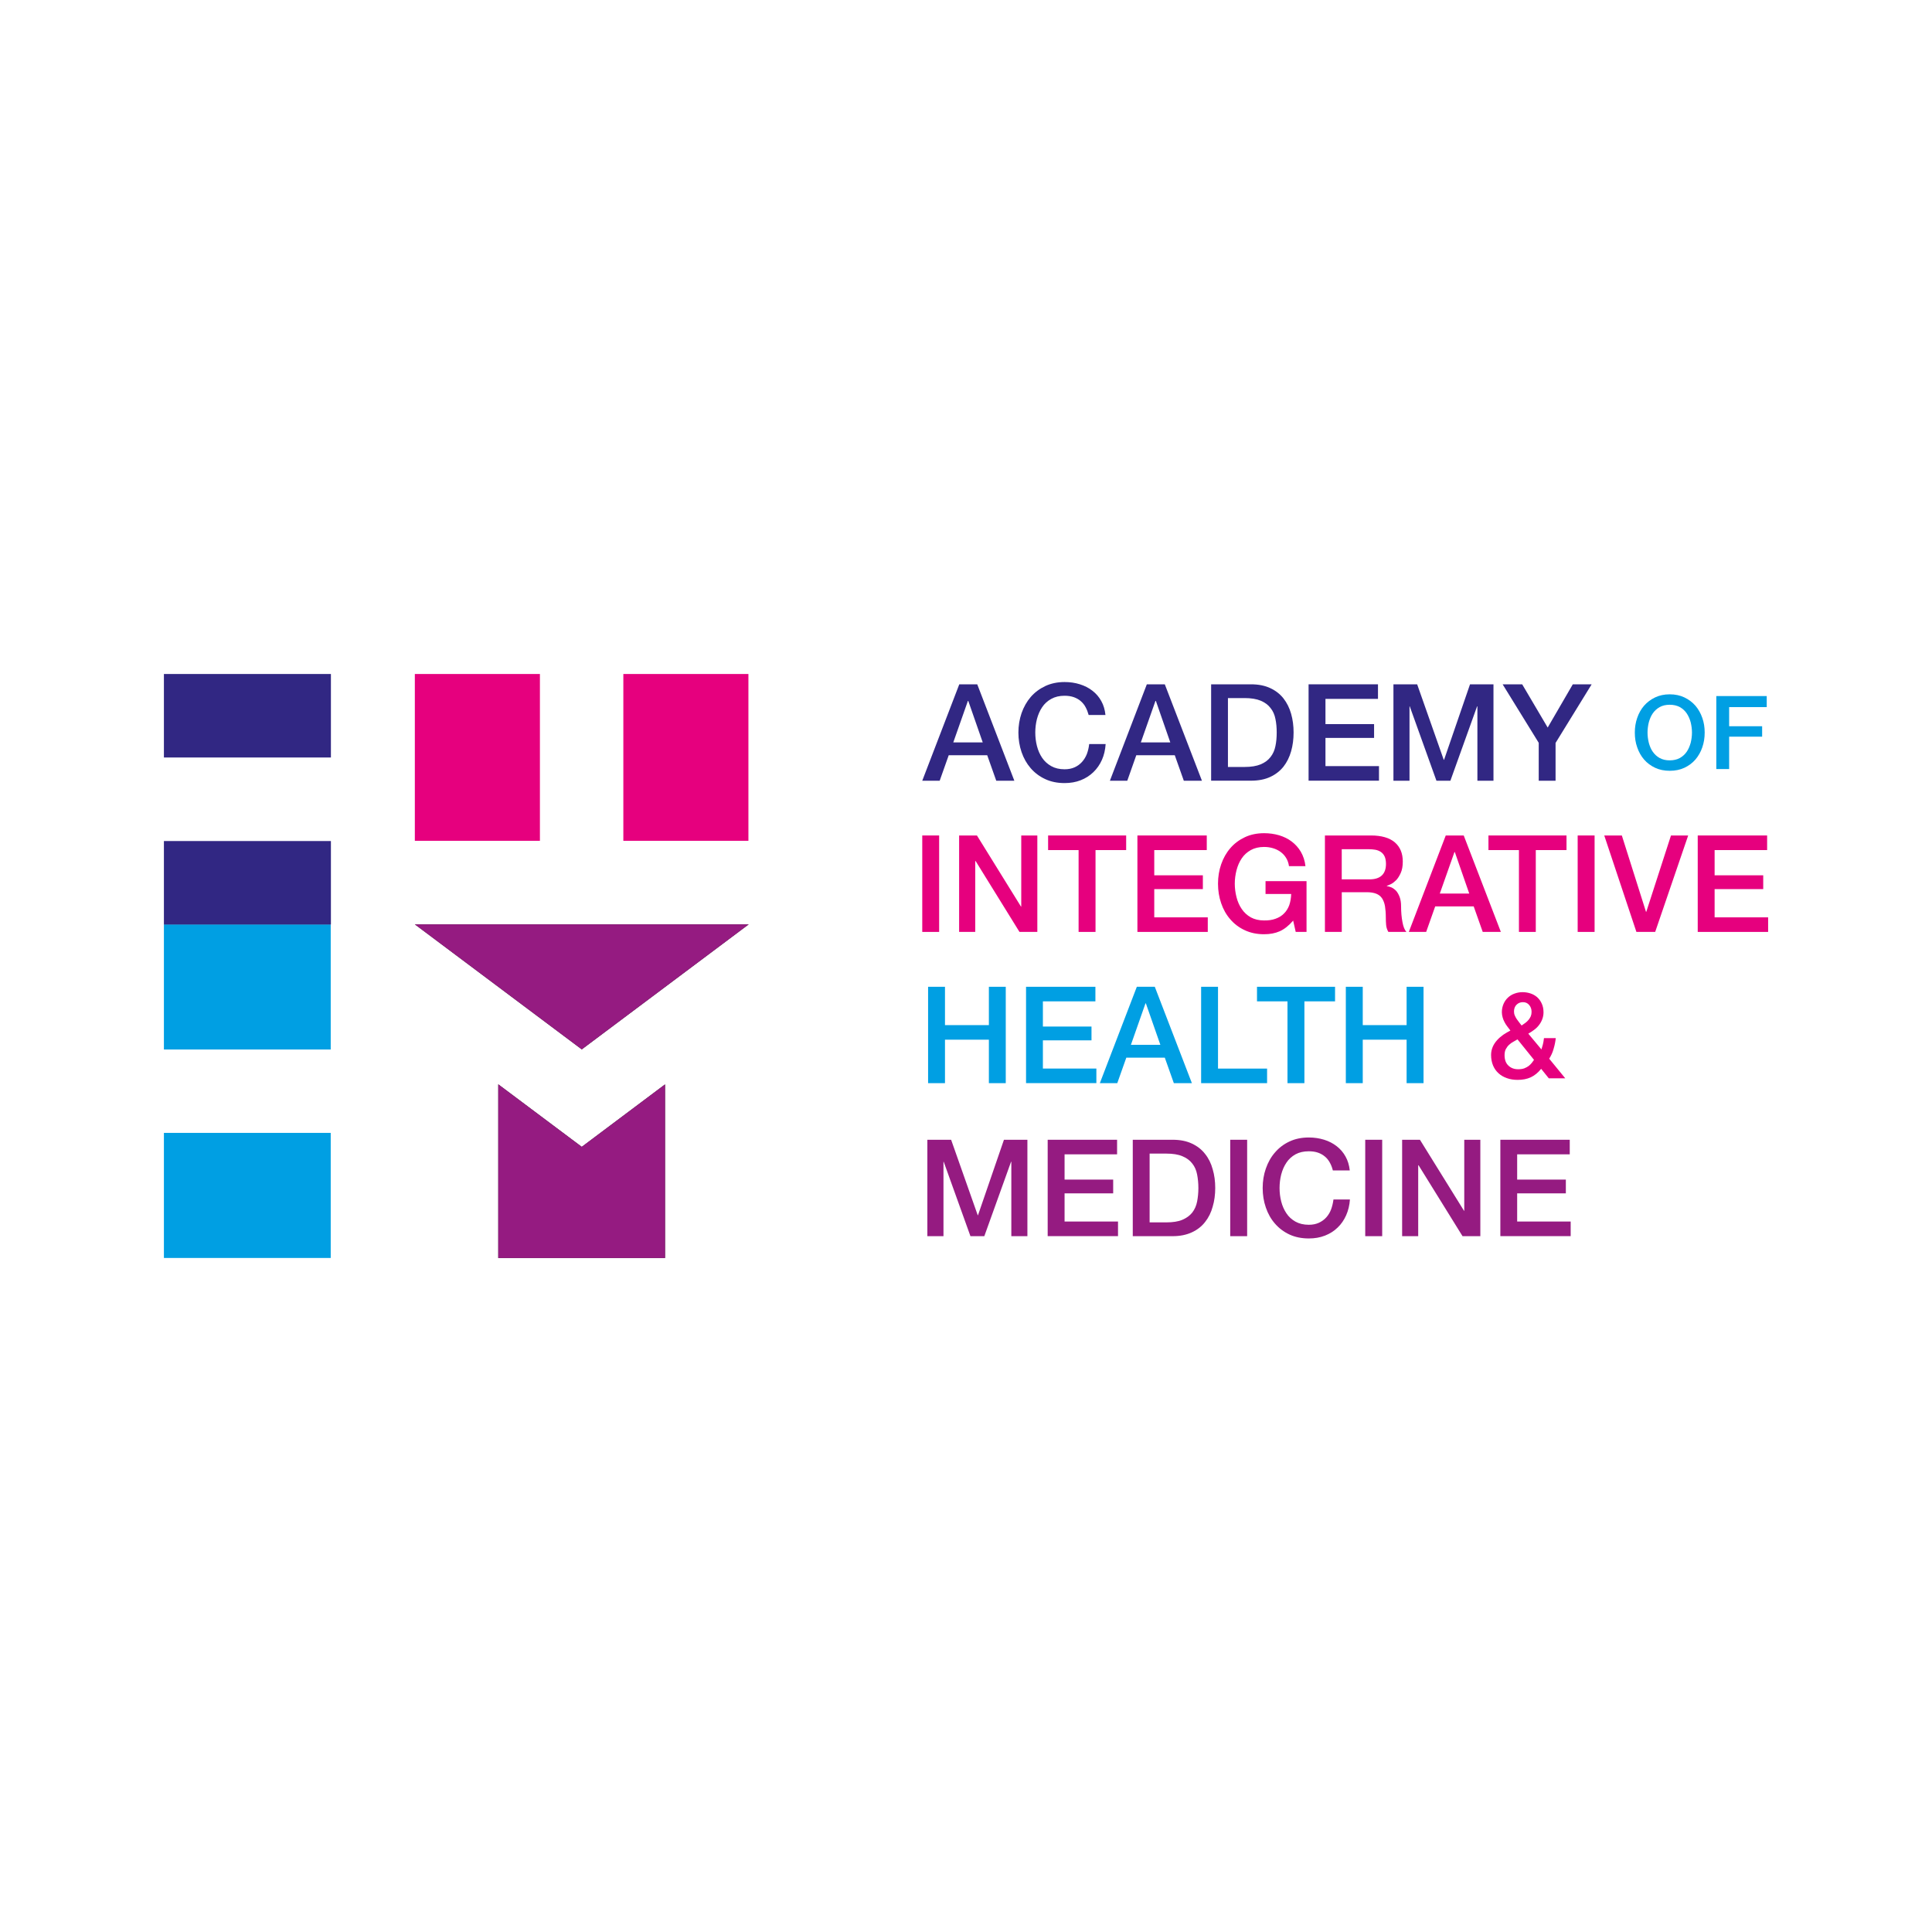
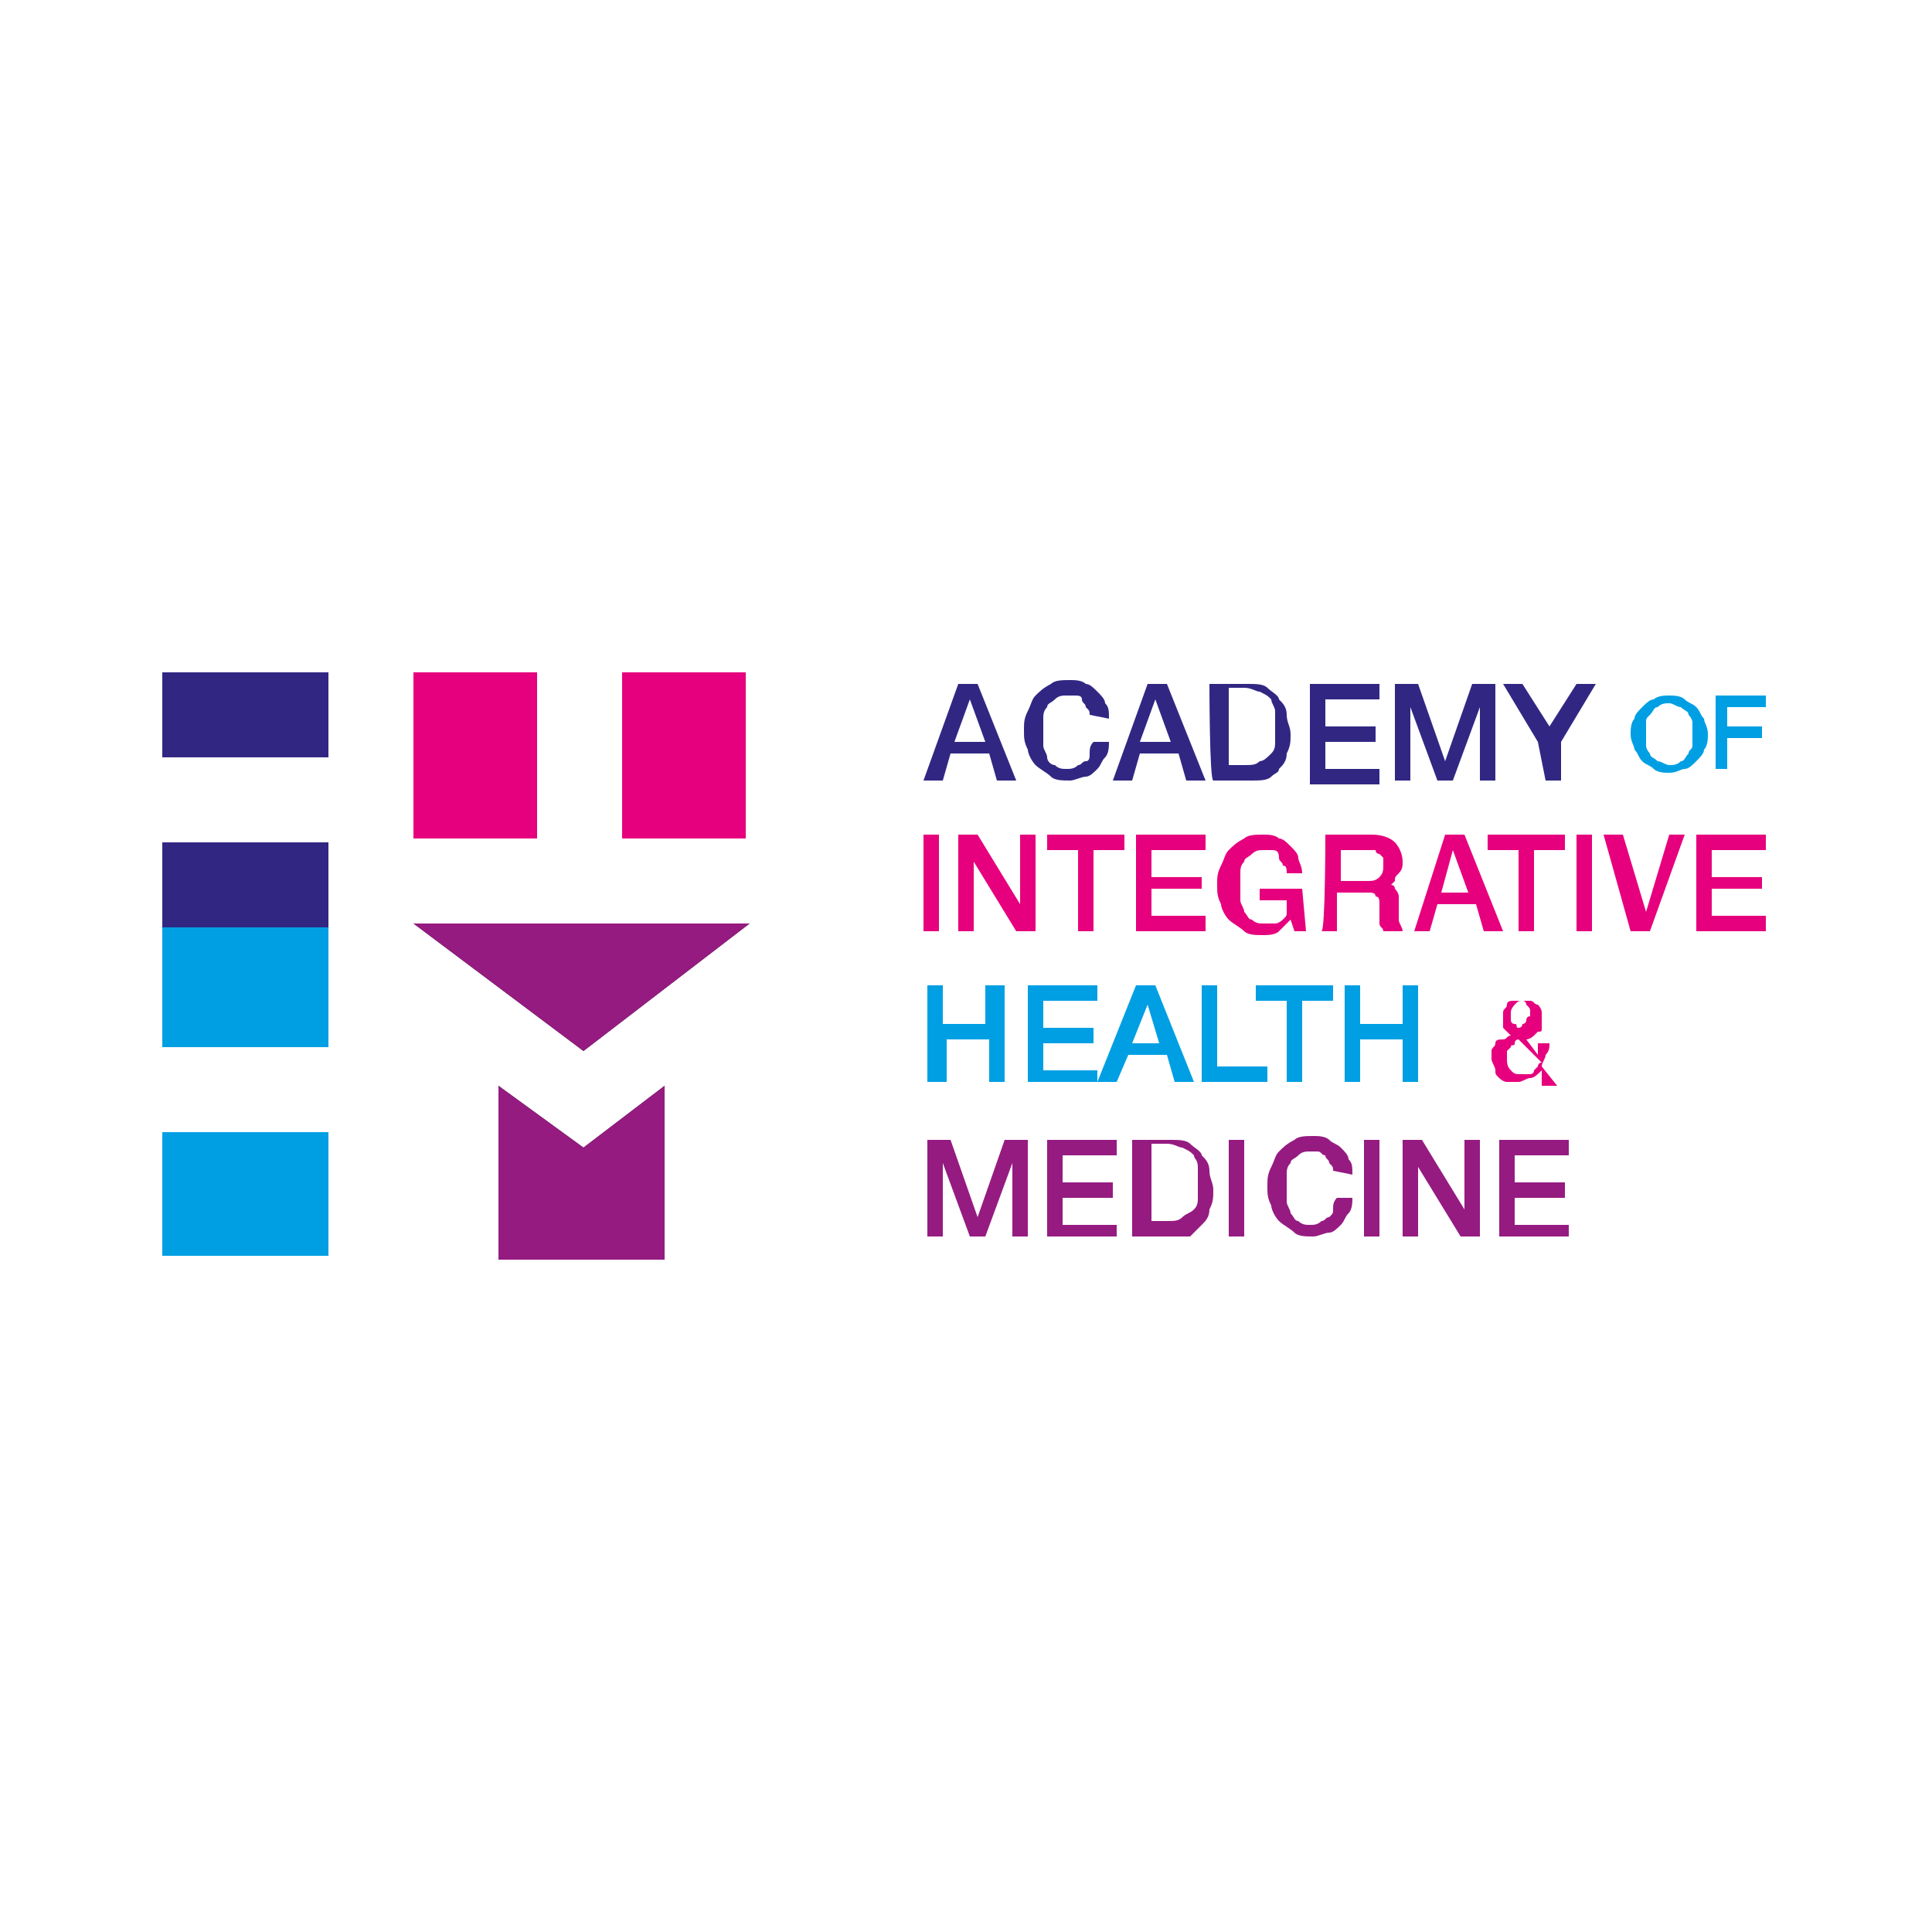
- <svg xmlns="http://www.w3.org/2000/svg" version="1.1" id="Layer_1" x="0px" y="0px" width="50px" height="50px" viewBox="0 0 50 50" enable-background="new 0 0 50 50" xml:space="preserve">
+ <svg xmlns="http://www.w3.org/2000/svg" version="1.1" id="Layer_1" x="0px" y="0px" viewBox="0 0 50 50" style="enable-background:new 0 0 50 50;" xml:space="preserve">
+   <style type="text/css">
+ 	.st0{fill:#282727;}
+ 	.st1{fill:#951B81;}
+ 	.st2{fill:#009FE3;}
+ 	.st3{fill:#E6007E;}
+ 	.st4{fill:#312783;}
+ 	.st5{fill:none;}
+ </style>
  <g>
    <g>
-       <polygon fill="#282727" points="15.056,29.68 17.211,28.064 17.211,32.557 12.895,32.557 12.895,28.062   " />
+       <polygon class="st0" points="15.1,29.7 17.2,28.1 17.2,32.6 12.9,32.6 12.9,28.1   " />
    </g>
    <g>
-       <polygon fill="#282727" points="19.373,23.923 19.373,23.925 15.056,27.158 10.74,23.925 10.74,23.923   " />
+       <polygon class="st0" points="19.4,23.9 19.4,23.9 15.1,27.2 10.7,23.9 10.7,23.9   " />
    </g>
    <g>
-       <polygon fill="#951B81" points="19.376,23.923 19.373,23.925 15.056,27.158 10.74,23.925 10.736,23.923   " />
-       <polygon fill="#951B81" points="17.211,28.064 17.211,32.557 12.895,32.557 12.895,28.062 15.056,29.68   " />
+       <polygon class="st1" points="19.4,23.9 19.4,23.9 15.1,27.2 10.7,23.9 10.7,23.9   " />
+       <polygon class="st1" points="17.2,28.1 17.2,32.6 12.9,32.6 12.9,28.1 15.1,29.7   " />
    </g>
    <g>
-       <rect x="4.242" y="23.923" fill="#009FE3" width="4.317" height="3.238" />
-       <rect x="4.242" y="29.319" fill="#009FE3" width="4.317" height="3.237" />
+       <rect x="4.2" y="23.9" class="st2" width="4.3" height="3.2" />
+       <rect x="4.2" y="29.3" class="st2" width="4.3" height="3.2" />
    </g>
    <g>
      <g>
-         <rect x="10.736" y="17.443" fill="#E6007E" width="3.237" height="4.317" />
+         <rect x="10.7" y="17.4" class="st3" width="3.2" height="4.3" />
      </g>
      <g>
-         <rect x="16.132" y="17.443" fill="#E6007E" width="3.237" height="4.317" />
+         <rect x="16.1" y="17.4" class="st3" width="3.2" height="4.3" />
      </g>
    </g>
    <g>
-       <rect x="4.242" y="17.443" fill="#312783" width="4.322" height="2.161" />
-       <rect x="4.242" y="21.766" fill="#312783" width="4.322" height="2.161" />
+       <rect x="4.2" y="17.4" class="st4" width="4.3" height="2.2" />
+       <rect x="4.2" y="21.8" class="st4" width="4.3" height="2.2" />
    </g>
    <g>
-       <path fill="#312783" d="M24.826,17.71h0.465l0.96,2.495h-0.468l-0.234-0.66h-0.996l-0.234,0.66h-0.451L24.826,17.71z     M24.671,19.213h0.762l-0.374-1.073h-0.01L24.671,19.213z" />
-       <path fill="#312783" d="M28.174,18.503c-0.02-0.072-0.045-0.138-0.078-0.199c-0.031-0.061-0.074-0.113-0.125-0.158    s-0.111-0.078-0.18-0.103c-0.068-0.024-0.148-0.037-0.24-0.037c-0.133,0-0.246,0.027-0.344,0.081    c-0.097,0.053-0.176,0.125-0.236,0.215c-0.061,0.09-0.104,0.191-0.135,0.306c-0.029,0.115-0.043,0.231-0.043,0.349    c0,0.12,0.014,0.236,0.043,0.35c0.03,0.115,0.074,0.216,0.135,0.306s0.14,0.161,0.236,0.215c0.098,0.054,0.211,0.081,0.344,0.081    c0.098,0,0.185-0.017,0.26-0.051c0.074-0.033,0.138-0.08,0.191-0.139s0.096-0.128,0.127-0.208    c0.029-0.078,0.049-0.164,0.059-0.255h0.426c-0.01,0.149-0.041,0.286-0.096,0.409c-0.055,0.123-0.129,0.23-0.223,0.32    c-0.093,0.089-0.202,0.159-0.328,0.208c-0.125,0.049-0.264,0.073-0.416,0.073c-0.186,0-0.354-0.034-0.501-0.103    c-0.147-0.068-0.273-0.163-0.376-0.282c-0.103-0.119-0.181-0.257-0.236-0.416c-0.054-0.158-0.082-0.328-0.082-0.507    c0-0.176,0.028-0.344,0.082-0.503c0.056-0.158,0.134-0.297,0.236-0.416c0.103-0.119,0.229-0.213,0.376-0.283    c0.147-0.069,0.315-0.105,0.501-0.105c0.141,0,0.271,0.019,0.395,0.058c0.124,0.039,0.233,0.094,0.327,0.168    c0.095,0.073,0.171,0.162,0.229,0.268c0.058,0.104,0.094,0.225,0.107,0.359H28.174z" />
-       <path fill="#312783" d="M29.68,17.71h0.465l0.961,2.495h-0.469l-0.234-0.66h-0.996l-0.233,0.66h-0.45L29.68,17.71z M29.525,19.213    h0.762l-0.373-1.073h-0.011L29.525,19.213z" />
-       <path fill="#312783" d="M31.344,17.71h1.033c0.191,0,0.357,0.033,0.496,0.098c0.141,0.065,0.254,0.154,0.344,0.268    c0.088,0.113,0.154,0.245,0.197,0.396s0.064,0.313,0.064,0.485c0,0.173-0.021,0.335-0.064,0.486    c-0.043,0.152-0.109,0.284-0.197,0.397c-0.09,0.112-0.203,0.202-0.344,0.267c-0.139,0.065-0.305,0.097-0.496,0.097h-1.033V17.71z     M31.779,19.849h0.43c0.17,0,0.309-0.023,0.418-0.068c0.107-0.046,0.193-0.108,0.254-0.189c0.064-0.081,0.105-0.174,0.127-0.283    c0.023-0.108,0.033-0.225,0.033-0.352c0-0.125-0.01-0.242-0.033-0.351c-0.021-0.108-0.062-0.203-0.127-0.283    c-0.061-0.081-0.146-0.143-0.254-0.189c-0.109-0.045-0.248-0.068-0.418-0.068h-0.43V19.849z" />
-       <path fill="#312783" d="M33.865,17.71h1.797v0.377h-1.359v0.653h1.258v0.357h-1.258v0.73h1.385v0.377h-1.822V17.71z" />
-       <path fill="#312783" d="M36.061,17.71h0.615l0.688,1.954h0.008l0.672-1.954h0.607v2.495h-0.416V18.28h-0.008l-0.691,1.925h-0.361    l-0.691-1.925h-0.006v1.925h-0.416V17.71z" />
-       <path fill="#312783" d="M39.824,19.227l-0.936-1.517h0.506l0.66,1.119l0.65-1.119h0.488l-0.934,1.517v0.978h-0.436V19.227z" />
+       <path class="st4" d="M24.8,17.7h0.5l1,2.5h-0.5l-0.2-0.7h-1l-0.2,0.7h-0.5L24.8,17.7z M24.7,19.2h0.8l-0.4-1.1h0L24.7,19.2z" />
+       <path class="st4" d="M28.2,18.5c0-0.1,0-0.1-0.1-0.2c0-0.1-0.1-0.1-0.1-0.2s-0.1-0.1-0.2-0.1c-0.1,0-0.1,0-0.2,0    c-0.1,0-0.2,0-0.3,0.1c-0.1,0.1-0.2,0.1-0.2,0.2c-0.1,0.1-0.1,0.2-0.1,0.3c0,0.1,0,0.2,0,0.3c0,0.1,0,0.2,0,0.4    c0,0.1,0.1,0.2,0.1,0.3s0.1,0.2,0.2,0.2c0.1,0.1,0.2,0.1,0.3,0.1c0.1,0,0.2,0,0.3-0.1c0.1,0,0.1-0.1,0.2-0.1s0.1-0.1,0.1-0.2    c0-0.1,0-0.2,0.1-0.3h0.4c0,0.1,0,0.3-0.1,0.4c-0.1,0.1-0.1,0.2-0.2,0.3c-0.1,0.1-0.2,0.2-0.3,0.2c-0.1,0-0.3,0.1-0.4,0.1    c-0.2,0-0.4,0-0.5-0.1c-0.1-0.1-0.3-0.2-0.4-0.3c-0.1-0.1-0.2-0.3-0.2-0.4c-0.1-0.2-0.1-0.3-0.1-0.5c0-0.2,0-0.3,0.1-0.5    c0.1-0.2,0.1-0.3,0.2-0.4c0.1-0.1,0.2-0.2,0.4-0.3c0.1-0.1,0.3-0.1,0.5-0.1c0.1,0,0.3,0,0.4,0.1c0.1,0,0.2,0.1,0.3,0.2    c0.1,0.1,0.2,0.2,0.2,0.3c0.1,0.1,0.1,0.2,0.1,0.4L28.2,18.5L28.2,18.5z" />
+       <path class="st4" d="M29.7,17.7h0.5l1,2.5h-0.5l-0.2-0.7h-1l-0.2,0.7h-0.5L29.7,17.7z M29.5,19.2h0.8l-0.4-1.1h0L29.5,19.2z" />
+       <path class="st4" d="M31.3,17.7h1c0.2,0,0.4,0,0.5,0.1c0.1,0.1,0.3,0.2,0.3,0.3c0.1,0.1,0.2,0.2,0.2,0.4s0.1,0.3,0.1,0.5    c0,0.2,0,0.3-0.1,0.5c0,0.2-0.1,0.3-0.2,0.4C33.1,20,33,20,32.9,20.1c-0.1,0.1-0.3,0.1-0.5,0.1h-1C31.3,20.2,31.3,17.7,31.3,17.7z     M31.8,19.8h0.4c0.2,0,0.3,0,0.4-0.1c0.1,0,0.2-0.1,0.3-0.2c0.1-0.1,0.1-0.2,0.1-0.3c0-0.1,0-0.2,0-0.4c0-0.1,0-0.2,0-0.4    c0-0.1-0.1-0.2-0.1-0.3c-0.1-0.1-0.1-0.1-0.3-0.2c-0.1,0-0.2-0.1-0.4-0.1h-0.4V19.8z" />
+       <path class="st4" d="M33.9,17.7h1.8v0.4h-1.4v0.7h1.3v0.4h-1.3v0.7h1.4v0.4h-1.8L33.9,17.7L33.9,17.7z" />
+       <path class="st4" d="M36.1,17.7h0.6l0.7,2h0l0.7-2h0.6v2.5h-0.4v-1.9h0l-0.7,1.9h-0.4l-0.7-1.9h0v1.9h-0.4L36.1,17.7L36.1,17.7z" />
+       <path class="st4" d="M39.8,19.2l-0.9-1.5h0.5l0.7,1.1l0.7-1.1h0.5l-0.9,1.5v1h-0.4L39.8,19.2L39.8,19.2z" />
    </g>
    <g>
-       <path fill="#009FE3" d="M43.213,17.969c0.141,0,0.268,0.027,0.379,0.08c0.111,0.053,0.207,0.125,0.285,0.214    c0.076,0.09,0.137,0.195,0.178,0.315c0.043,0.12,0.062,0.247,0.062,0.381c0,0.136-0.02,0.263-0.062,0.383    c-0.041,0.12-0.102,0.225-0.178,0.315c-0.078,0.09-0.174,0.161-0.285,0.213c-0.111,0.052-0.238,0.078-0.379,0.078    c-0.143,0-0.268-0.026-0.379-0.078c-0.111-0.052-0.207-0.123-0.285-0.213s-0.137-0.195-0.178-0.315    c-0.043-0.12-0.062-0.247-0.062-0.383c0-0.134,0.02-0.261,0.062-0.381c0.041-0.12,0.1-0.225,0.178-0.315    c0.078-0.089,0.174-0.161,0.285-0.214C42.945,17.996,43.07,17.969,43.213,17.969z M43.213,18.239c-0.102,0-0.188,0.02-0.262,0.061    c-0.072,0.041-0.131,0.095-0.178,0.163c-0.047,0.068-0.078,0.145-0.102,0.231c-0.021,0.086-0.033,0.175-0.033,0.265    c0,0.089,0.012,0.178,0.033,0.264c0.023,0.086,0.055,0.164,0.102,0.231c0.047,0.068,0.105,0.122,0.178,0.163    c0.074,0.041,0.16,0.061,0.262,0.061c0.1,0,0.188-0.021,0.262-0.061c0.072-0.041,0.131-0.095,0.178-0.163    c0.045-0.067,0.078-0.145,0.102-0.231c0.021-0.086,0.033-0.174,0.033-0.264c0-0.09-0.012-0.179-0.033-0.265    c-0.023-0.086-0.057-0.163-0.102-0.231c-0.047-0.068-0.105-0.123-0.178-0.163C43.4,18.259,43.312,18.239,43.213,18.239z" />
-       <path fill="#009FE3" d="M44.418,18.014h1.305v0.286H44.75v0.495h0.854v0.27H44.75v0.838h-0.332V18.014z" />
+       <path class="st2" d="M43.2,18c0.1,0,0.3,0,0.4,0.1s0.2,0.1,0.3,0.2c0.1,0.1,0.1,0.2,0.2,0.3c0,0.1,0.1,0.2,0.1,0.4    c0,0.1,0,0.3-0.1,0.4c0,0.1-0.1,0.2-0.2,0.3c-0.1,0.1-0.2,0.2-0.3,0.2s-0.2,0.1-0.4,0.1c-0.1,0-0.3,0-0.4-0.1s-0.2-0.1-0.3-0.2    s-0.1-0.2-0.2-0.3c0-0.1-0.1-0.2-0.1-0.4c0-0.1,0-0.3,0.1-0.4c0-0.1,0.1-0.2,0.2-0.3c0.1-0.1,0.2-0.2,0.3-0.2    C42.9,18,43.1,18,43.2,18z M43.2,18.2c-0.1,0-0.2,0-0.3,0.1c-0.1,0-0.1,0.1-0.2,0.2s-0.1,0.1-0.1,0.2c0,0.1,0,0.2,0,0.3    c0,0.1,0,0.2,0,0.3c0,0.1,0.1,0.2,0.1,0.2c0,0.1,0.1,0.1,0.2,0.2c0.1,0,0.2,0.1,0.3,0.1c0.1,0,0.2,0,0.3-0.1    c0.1,0,0.1-0.1,0.2-0.2c0-0.1,0.1-0.1,0.1-0.2c0-0.1,0-0.2,0-0.3s0-0.2,0-0.3c0-0.1-0.1-0.2-0.1-0.2c0-0.1-0.1-0.1-0.2-0.2    C43.4,18.3,43.3,18.2,43.2,18.2z" />
+       <path class="st2" d="M44.4,18h1.3v0.3h-1v0.5h0.9v0.3h-0.9v0.8h-0.3V18z" />
    </g>
    <g>
-       <path fill="#E6007E" d="M23.868,21.622h0.437v2.496h-0.437V21.622z" />
-       <path fill="#E6007E" d="M24.822,21.622h0.461l1.139,1.839h0.008v-1.839h0.416v2.496h-0.462l-1.135-1.834h-0.01v1.834h-0.417    V21.622z" />
-       <path fill="#E6007E" d="M27.125,21.622h2.02V22h-0.793v2.118h-0.438V22h-0.789V21.622z" />
-       <path fill="#E6007E" d="M29.435,21.622h1.796V22h-1.359v0.653h1.258v0.357h-1.258v0.731h1.385v0.377h-1.821V21.622z" />
-       <path fill="#E6007E" d="M33.812,24.118h-0.279l-0.066-0.293c-0.115,0.133-0.232,0.225-0.348,0.276    c-0.117,0.052-0.252,0.077-0.404,0.077c-0.186,0-0.354-0.035-0.5-0.104c-0.148-0.068-0.273-0.163-0.375-0.282    c-0.104-0.119-0.182-0.257-0.236-0.416c-0.055-0.158-0.082-0.327-0.082-0.506c0-0.177,0.027-0.345,0.082-0.503    c0.055-0.158,0.133-0.297,0.236-0.416c0.102-0.119,0.227-0.213,0.375-0.283c0.146-0.07,0.314-0.105,0.5-0.105    c0.135,0,0.266,0.018,0.389,0.054c0.121,0.037,0.229,0.089,0.324,0.161s0.176,0.16,0.238,0.267    c0.062,0.107,0.104,0.231,0.119,0.371h-0.426c-0.012-0.082-0.037-0.153-0.076-0.215c-0.037-0.062-0.086-0.113-0.145-0.156    c-0.059-0.042-0.123-0.073-0.195-0.094c-0.072-0.021-0.148-0.032-0.229-0.032c-0.133,0-0.246,0.027-0.344,0.081    c-0.096,0.054-0.174,0.125-0.234,0.214c-0.061,0.09-0.105,0.192-0.135,0.307c-0.029,0.114-0.045,0.23-0.045,0.349    c0,0.119,0.016,0.235,0.045,0.35c0.029,0.114,0.074,0.216,0.135,0.305c0.061,0.09,0.139,0.162,0.234,0.216    c0.098,0.053,0.211,0.08,0.344,0.08c0.113,0.002,0.211-0.012,0.297-0.044c0.088-0.031,0.16-0.076,0.219-0.136    c0.061-0.06,0.105-0.132,0.137-0.218c0.029-0.086,0.045-0.182,0.049-0.287h-0.664v-0.332h1.061V24.118z" />
-       <path fill="#E6007E" d="M34.289,21.622h1.191c0.273,0,0.48,0.06,0.619,0.179c0.137,0.119,0.205,0.284,0.205,0.496    c0,0.119-0.018,0.218-0.053,0.295s-0.074,0.141-0.121,0.189c-0.049,0.047-0.094,0.082-0.139,0.103    c-0.045,0.021-0.08,0.035-0.1,0.042v0.007c0.037,0.004,0.076,0.016,0.121,0.034c0.041,0.019,0.082,0.049,0.121,0.089    c0.035,0.041,0.066,0.094,0.09,0.159c0.025,0.065,0.037,0.147,0.037,0.245c0,0.146,0.012,0.28,0.035,0.4    c0.021,0.12,0.055,0.205,0.102,0.257H35.93c-0.031-0.054-0.051-0.113-0.057-0.178c-0.006-0.065-0.008-0.128-0.008-0.188    c0-0.114-0.008-0.213-0.021-0.296c-0.014-0.083-0.041-0.151-0.076-0.206c-0.037-0.055-0.088-0.095-0.152-0.12    s-0.146-0.039-0.248-0.039h-0.643v1.027h-0.436V21.622z M34.725,22.758h0.717c0.139,0,0.246-0.033,0.318-0.1    s0.109-0.166,0.109-0.299c0-0.078-0.012-0.144-0.035-0.194c-0.023-0.05-0.057-0.089-0.098-0.117    c-0.041-0.027-0.088-0.046-0.139-0.056c-0.053-0.009-0.107-0.014-0.162-0.014h-0.711V22.758z" />
-       <path fill="#E6007E" d="M37.416,21.622h0.465l0.961,2.496h-0.469l-0.234-0.661h-0.996l-0.234,0.661h-0.449L37.416,21.622z     M37.262,23.125h0.762l-0.373-1.073h-0.01L37.262,23.125z" />
-       <path fill="#E6007E" d="M38.521,21.622h2.02V22h-0.795v2.118h-0.436V22h-0.789V21.622z" />
-       <path fill="#E6007E" d="M40.83,21.622h0.438v2.496H40.83V21.622z" />
-       <path fill="#E6007E" d="M41.518,21.622h0.455l0.625,1.975h0.008l0.639-1.975h0.445l-0.854,2.496H42.35L41.518,21.622z" />
-       <path fill="#E6007E" d="M43.936,21.622h1.797V22h-1.359v0.653h1.258v0.357h-1.258v0.731h1.385v0.377h-1.822V21.622z" />
+       <path class="st3" d="M23.9,21.6h0.4v2.5h-0.4V21.6z" />
+       <path class="st3" d="M24.8,21.6h0.5l1.1,1.8h0v-1.8h0.4v2.5h-0.5l-1.1-1.8h0v1.8h-0.4V21.6z" />
+       <path class="st3" d="M27.1,21.6h2V22h-0.8v2.1h-0.4V22h-0.8C27.1,22,27.1,21.6,27.1,21.6z" />
+       <path class="st3" d="M29.4,21.6h1.8V22h-1.4v0.7h1.3V23h-1.3v0.7h1.4v0.4h-1.8L29.4,21.6L29.4,21.6z" />
+       <path class="st3" d="M33.8,24.1h-0.3l-0.1-0.3c-0.1,0.1-0.2,0.2-0.3,0.3c-0.1,0.1-0.3,0.1-0.4,0.1c-0.2,0-0.4,0-0.5-0.1    c-0.1-0.1-0.3-0.2-0.4-0.3c-0.1-0.1-0.2-0.3-0.2-0.4c-0.1-0.2-0.1-0.3-0.1-0.5c0-0.2,0-0.3,0.1-0.5s0.1-0.3,0.2-0.4    c0.1-0.1,0.2-0.2,0.4-0.3c0.1-0.1,0.3-0.1,0.5-0.1c0.1,0,0.3,0,0.4,0.1c0.1,0,0.2,0.1,0.3,0.2s0.2,0.2,0.2,0.3s0.1,0.2,0.1,0.4    h-0.4c0-0.1,0-0.2-0.1-0.2c0-0.1-0.1-0.1-0.1-0.2C33.1,22,33,22,32.9,22s-0.1,0-0.2,0c-0.1,0-0.2,0-0.3,0.1    c-0.1,0.1-0.2,0.1-0.2,0.2c-0.1,0.1-0.1,0.2-0.1,0.3c0,0.1,0,0.2,0,0.3c0,0.1,0,0.2,0,0.4c0,0.1,0.1,0.2,0.1,0.3    c0.1,0.1,0.1,0.2,0.2,0.2c0.1,0.1,0.2,0.1,0.3,0.1c0.1,0,0.2,0,0.3,0c0.1,0,0.2-0.1,0.2-0.1c0.1-0.1,0.1-0.1,0.1-0.2    c0-0.1,0-0.2,0-0.3h-0.7v-0.3h1.1L33.8,24.1L33.8,24.1z" />
+       <path class="st3" d="M34.3,21.6h1.2c0.3,0,0.5,0.1,0.6,0.2c0.1,0.1,0.2,0.3,0.2,0.5c0,0.1,0,0.2-0.1,0.3s-0.1,0.1-0.1,0.2    c0,0-0.1,0.1-0.1,0.1s-0.1,0-0.1,0v0c0,0,0.1,0,0.1,0c0,0,0.1,0,0.1,0.1c0,0,0.1,0.1,0.1,0.2c0,0.1,0,0.1,0,0.2c0,0.1,0,0.3,0,0.4    c0,0.1,0.1,0.2,0.1,0.3h-0.5c0-0.1-0.1-0.1-0.1-0.2c0-0.1,0-0.1,0-0.2c0-0.1,0-0.2,0-0.3c0-0.1,0-0.2-0.1-0.2    c0-0.1-0.1-0.1-0.2-0.1s-0.1,0-0.2,0h-0.6v1h-0.4C34.3,24.1,34.3,21.6,34.3,21.6z M34.7,22.8h0.7c0.1,0,0.2,0,0.3-0.1    s0.1-0.2,0.1-0.3c0-0.1,0-0.1,0-0.2c0,0-0.1-0.1-0.1-0.1c0,0-0.1,0-0.1-0.1c-0.1,0-0.1,0-0.2,0h-0.7L34.7,22.8L34.7,22.8z" />
+       <path class="st3" d="M37.4,21.6h0.5l1,2.5h-0.5l-0.2-0.7h-1l-0.2,0.7h-0.4L37.4,21.6z M37.3,23.1H38l-0.4-1.1h0L37.3,23.1z" />
+       <path class="st3" d="M38.5,21.6h2V22h-0.8v2.1h-0.4V22h-0.8V21.6z" />
+       <path class="st3" d="M40.8,21.6h0.4v2.5h-0.4V21.6z" />
+       <path class="st3" d="M41.5,21.6H42l0.6,2h0l0.6-2h0.4l-0.9,2.5h-0.5L41.5,21.6z" />
+       <path class="st3" d="M43.9,21.6h1.8V22h-1.4v0.7h1.3V23h-1.3v0.7h1.4v0.4h-1.8L43.9,21.6L43.9,21.6z" />
    </g>
    <g>
-       <path fill="#009FE3" d="M24.019,25.538h0.437v0.992h1.136v-0.992h0.437v2.494h-0.437v-1.125h-1.136v1.125h-0.437V25.538z" />
-       <path fill="#009FE3" d="M26.553,25.538h1.796v0.377h-1.359v0.652h1.258v0.357h-1.258v0.73h1.384v0.377h-1.82V25.538z" />
-       <path fill="#009FE3" d="M29.421,25.538h0.465l0.96,2.494h-0.467l-0.234-0.66h-0.996l-0.234,0.66h-0.451L29.421,25.538z     M29.268,27.04h0.762l-0.375-1.073h-0.01L29.268,27.04z" />
-       <path fill="#009FE3" d="M31.084,25.538h0.438v2.117h1.27v0.377h-1.707V25.538z" />
-       <path fill="#009FE3" d="M32.531,25.538h2.02v0.377h-0.793v2.117H33.32v-2.117h-0.789V25.538z" />
-       <path fill="#009FE3" d="M34.83,25.538h0.438v0.992h1.135v-0.992h0.438v2.494h-0.438v-1.125h-1.135v1.125H34.83V25.538z" />
+       <path class="st2" d="M24,25.5h0.4v1h1.1v-1H26V28h-0.4v-1.1h-1.1V28H24V25.5z" />
+       <path class="st2" d="M26.6,25.5h1.8v0.4H27v0.7h1.3v0.4H27v0.7h1.4V28h-1.8L26.6,25.5L26.6,25.5z" />
+       <path class="st2" d="M29.4,25.5h0.5l1,2.5h-0.5l-0.2-0.7h-1L28.9,28h-0.5L29.4,25.5z M29.3,27H30L29.7,26h0L29.3,27z" />
+       <path class="st2" d="M31.1,25.5h0.4v2.1h1.3V28h-1.7L31.1,25.5L31.1,25.5z" />
+       <path class="st2" d="M32.5,25.5h2v0.4h-0.8V28h-0.4v-2.1h-0.8V25.5z" />
+       <path class="st2" d="M34.8,25.5h0.4v1h1.1v-1h0.4V28h-0.4v-1.1h-1.1V28h-0.4V25.5z" />
    </g>
-     <path fill="#E6007E" d="M39.885,27.661c-0.08,0.1-0.17,0.173-0.268,0.219c-0.1,0.046-0.213,0.067-0.34,0.067   c-0.102,0-0.193-0.014-0.277-0.044c-0.084-0.029-0.156-0.07-0.217-0.126c-0.062-0.055-0.109-0.122-0.143-0.202   c-0.033-0.081-0.051-0.171-0.051-0.273c0-0.077,0.016-0.147,0.043-0.21c0.027-0.063,0.066-0.121,0.113-0.173s0.1-0.098,0.158-0.139   c0.061-0.04,0.123-0.077,0.186-0.11c-0.027-0.036-0.055-0.071-0.082-0.108c-0.027-0.035-0.051-0.072-0.07-0.11   c-0.021-0.038-0.037-0.079-0.049-0.122s-0.02-0.087-0.02-0.134c0-0.08,0.016-0.15,0.043-0.214c0.027-0.062,0.064-0.117,0.113-0.163   s0.105-0.081,0.172-0.105c0.064-0.024,0.135-0.037,0.207-0.037c0.068,0,0.137,0.011,0.203,0.032s0.123,0.054,0.174,0.097   c0.049,0.044,0.09,0.099,0.119,0.164c0.031,0.065,0.047,0.141,0.047,0.229c0,0.064-0.012,0.125-0.033,0.18s-0.049,0.105-0.084,0.15   c-0.035,0.047-0.078,0.088-0.127,0.124c-0.047,0.037-0.098,0.068-0.15,0.098l0.34,0.408c0.012-0.035,0.023-0.074,0.035-0.119   c0.012-0.044,0.023-0.103,0.031-0.173h0.305c-0.01,0.095-0.029,0.188-0.057,0.28c-0.025,0.092-0.064,0.175-0.113,0.252l0.416,0.508   h-0.426L39.885,27.661z M39.273,26.899c-0.033,0.021-0.068,0.04-0.107,0.061s-0.076,0.046-0.107,0.076   c-0.035,0.03-0.062,0.067-0.086,0.11c-0.023,0.042-0.035,0.096-0.035,0.161c0,0.118,0.033,0.209,0.1,0.271   c0.064,0.062,0.148,0.094,0.252,0.094c0.062,0,0.117-0.008,0.162-0.025c0.043-0.018,0.082-0.038,0.113-0.062   c0.031-0.025,0.057-0.052,0.08-0.08c0.02-0.028,0.039-0.054,0.055-0.076L39.273,26.899z M39.414,25.936   c-0.066,0-0.121,0.021-0.166,0.066c-0.043,0.043-0.066,0.102-0.066,0.174c0,0.037,0.006,0.071,0.02,0.103   c0.014,0.032,0.029,0.062,0.049,0.092s0.041,0.059,0.064,0.087s0.045,0.056,0.064,0.082c0.033-0.022,0.064-0.045,0.096-0.067   c0.031-0.023,0.059-0.049,0.082-0.077c0.023-0.027,0.043-0.059,0.059-0.094c0.014-0.034,0.021-0.072,0.021-0.115   c0-0.07-0.021-0.131-0.062-0.178C39.533,25.959,39.48,25.936,39.414,25.936z" />
+     <path class="st3" d="M39.9,27.7c-0.1,0.1-0.2,0.2-0.3,0.2c-0.1,0-0.2,0.1-0.3,0.1c-0.1,0-0.2,0-0.3,0c-0.1,0-0.2-0.1-0.2-0.1   c-0.1-0.1-0.1-0.1-0.1-0.2c0-0.1-0.1-0.2-0.1-0.3c0-0.1,0-0.1,0-0.2s0.1-0.1,0.1-0.2s0.1-0.1,0.2-0.1c0.1,0,0.1-0.1,0.2-0.1   c0,0-0.1-0.1-0.1-0.1c0,0-0.1-0.1-0.1-0.1c0,0,0-0.1,0-0.1s0-0.1,0-0.1c0-0.1,0-0.1,0-0.2c0-0.1,0.1-0.1,0.1-0.2s0.1-0.1,0.2-0.1   c0.1,0,0.1,0,0.2,0c0.1,0,0.1,0,0.2,0s0.1,0.1,0.2,0.1c0,0,0.1,0.1,0.1,0.2c0,0.1,0,0.1,0,0.2c0,0.1,0,0.1,0,0.2s0,0.1-0.1,0.1   c0,0-0.1,0.1-0.1,0.1c0,0-0.1,0.1-0.2,0.1l0.3,0.4c0,0,0-0.1,0-0.1c0,0,0-0.1,0-0.2h0.3c0,0.1,0,0.2-0.1,0.3c0,0.1-0.1,0.2-0.1,0.3   l0.4,0.5h-0.4L39.9,27.7z M39.3,26.9c0,0-0.1,0-0.1,0.1s-0.1,0-0.1,0.1c0,0-0.1,0.1-0.1,0.1c0,0,0,0.1,0,0.2c0,0.1,0,0.2,0.1,0.3   c0.1,0.1,0.1,0.1,0.3,0.1c0.1,0,0.1,0,0.2,0c0,0,0.1,0,0.1-0.1c0,0,0.1-0.1,0.1-0.1c0,0,0-0.1,0.1-0.1L39.3,26.9z M39.4,25.9   c-0.1,0-0.1,0-0.2,0.1c0,0-0.1,0.1-0.1,0.2c0,0,0,0.1,0,0.1c0,0,0,0.1,0,0.1s0,0.1,0.1,0.1s0,0.1,0.1,0.1c0,0,0.1,0,0.1-0.1   c0,0,0.1,0,0.1-0.1c0,0,0-0.1,0.1-0.1c0,0,0-0.1,0-0.1c0-0.1,0-0.1-0.1-0.2C39.5,26,39.5,25.9,39.4,25.9z" />
    <g>
-       <path fill="#951B81" d="M24,29.497h0.615l0.689,1.954h0.006l0.672-1.954h0.607v2.495h-0.416v-1.926h-0.007l-0.692,1.926h-0.359    l-0.692-1.926h-0.006v1.926H24V29.497z" />
-       <path fill="#951B81" d="M27.113,29.497h1.797v0.377h-1.359v0.654h1.258v0.356h-1.258v0.729h1.383v0.378h-1.82V29.497z" />
-       <path fill="#951B81" d="M29.316,29.497h1.033c0.191,0,0.355,0.032,0.496,0.098s0.254,0.154,0.342,0.268    c0.09,0.112,0.156,0.245,0.197,0.396c0.045,0.151,0.066,0.313,0.066,0.486c0,0.171-0.021,0.335-0.066,0.484    c-0.041,0.152-0.107,0.284-0.197,0.397c-0.088,0.113-0.201,0.202-0.342,0.267c-0.141,0.065-0.305,0.099-0.496,0.099h-1.033V29.497    z M29.752,31.635h0.431c0.17,0,0.31-0.021,0.417-0.067s0.193-0.108,0.256-0.188c0.062-0.081,0.104-0.175,0.125-0.283    s0.033-0.226,0.033-0.351c0-0.126-0.012-0.243-0.033-0.352s-0.062-0.203-0.125-0.282c-0.062-0.081-0.148-0.145-0.256-0.189    c-0.107-0.046-0.247-0.068-0.417-0.068h-0.431V31.635z" />
-       <path fill="#951B81" d="M31.838,29.497h0.438v2.495h-0.438V29.497z" />
-       <path fill="#951B81" d="M34.494,30.29c-0.018-0.072-0.043-0.139-0.076-0.198c-0.033-0.061-0.074-0.114-0.125-0.157    c-0.053-0.045-0.113-0.08-0.182-0.104c-0.068-0.024-0.148-0.036-0.238-0.036c-0.135,0-0.248,0.026-0.346,0.079    c-0.096,0.054-0.176,0.126-0.234,0.215c-0.061,0.09-0.105,0.192-0.135,0.306c-0.029,0.115-0.043,0.231-0.043,0.351    s0.014,0.235,0.043,0.349c0.029,0.114,0.074,0.216,0.135,0.306c0.059,0.091,0.139,0.161,0.234,0.215    c0.098,0.054,0.211,0.081,0.346,0.081c0.098,0,0.182-0.017,0.258-0.051c0.074-0.034,0.139-0.08,0.193-0.14    c0.053-0.06,0.096-0.129,0.125-0.208s0.049-0.165,0.061-0.255h0.426c-0.01,0.148-0.043,0.285-0.098,0.409    c-0.055,0.123-0.127,0.229-0.221,0.318c-0.094,0.091-0.203,0.16-0.328,0.208c-0.127,0.05-0.266,0.073-0.416,0.073    c-0.188,0-0.355-0.034-0.502-0.102c-0.148-0.069-0.273-0.164-0.375-0.282c-0.104-0.119-0.182-0.257-0.236-0.416    c-0.055-0.158-0.082-0.327-0.082-0.506c0-0.178,0.027-0.345,0.082-0.503s0.133-0.299,0.236-0.416    c0.102-0.12,0.227-0.215,0.375-0.284c0.146-0.069,0.314-0.104,0.502-0.104c0.139,0,0.271,0.02,0.395,0.058    s0.232,0.095,0.326,0.168s0.172,0.163,0.229,0.268c0.059,0.104,0.094,0.225,0.109,0.359H34.494z" />
-       <path fill="#951B81" d="M35.332,29.497h0.439v2.495h-0.439V29.497z" />
-       <path fill="#951B81" d="M36.287,29.497h0.461l1.141,1.839h0.006v-1.839h0.416v2.495H37.85l-1.137-1.834h-0.01v1.834h-0.416V29.497    z" />
-       <path fill="#951B81" d="M38.828,29.497h1.797v0.377h-1.361v0.654h1.26v0.356h-1.26v0.729h1.385v0.378h-1.82V29.497z" />
+       <path class="st1" d="M24,29.5h0.6l0.7,2h0l0.7-2h0.6V32h-0.4v-1.9h0L25.5,32h-0.4l-0.7-1.9h0V32H24V29.5z" />
+       <path class="st1" d="M27.1,29.5h1.8v0.4h-1.4v0.7h1.3v0.4h-1.3v0.7h1.4V32h-1.8L27.1,29.5L27.1,29.5z" />
+       <path class="st1" d="M29.3,29.5h1c0.2,0,0.4,0,0.5,0.1s0.3,0.2,0.3,0.3c0.1,0.1,0.2,0.2,0.2,0.4c0,0.2,0.1,0.3,0.1,0.5    c0,0.2,0,0.3-0.1,0.5c0,0.2-0.1,0.3-0.2,0.4c-0.1,0.1-0.2,0.2-0.3,0.3C30.7,32,30.5,32,30.3,32h-1C29.3,32,29.3,29.5,29.3,29.5z     M29.8,31.6h0.4c0.2,0,0.3,0,0.4-0.1s0.2-0.1,0.3-0.2c0.1-0.1,0.1-0.2,0.1-0.3s0-0.2,0-0.4c0-0.1,0-0.2,0-0.4s-0.1-0.2-0.1-0.3    c-0.1-0.1-0.1-0.1-0.3-0.2c-0.1,0-0.2-0.1-0.4-0.1h-0.4V31.6z" />
+       <path class="st1" d="M31.8,29.5h0.4V32h-0.4C31.8,32,31.8,29.5,31.8,29.5z" />
+       <path class="st1" d="M34.5,30.3c0-0.1,0-0.1-0.1-0.2c0-0.1-0.1-0.1-0.1-0.2c-0.1,0-0.1-0.1-0.2-0.1c-0.1,0-0.1,0-0.2,0    c-0.1,0-0.2,0-0.3,0.1c-0.1,0.1-0.2,0.1-0.2,0.2c-0.1,0.1-0.1,0.2-0.1,0.3c0,0.1,0,0.2,0,0.4s0,0.2,0,0.3s0.1,0.2,0.1,0.3    c0.1,0.1,0.1,0.2,0.2,0.2c0.1,0.1,0.2,0.1,0.3,0.1c0.1,0,0.2,0,0.3-0.1c0.1,0,0.1-0.1,0.2-0.1c0.1-0.1,0.1-0.1,0.1-0.2    s0-0.2,0.1-0.3h0.4c0,0.1,0,0.3-0.1,0.4c-0.1,0.1-0.1,0.2-0.2,0.3c-0.1,0.1-0.2,0.2-0.3,0.2c-0.1,0-0.3,0.1-0.4,0.1    c-0.2,0-0.4,0-0.5-0.1c-0.1-0.1-0.3-0.2-0.4-0.3c-0.1-0.1-0.2-0.3-0.2-0.4c-0.1-0.2-0.1-0.3-0.1-0.5c0-0.2,0-0.3,0.1-0.5    s0.1-0.3,0.2-0.4c0.1-0.1,0.2-0.2,0.4-0.3c0.1-0.1,0.3-0.1,0.5-0.1c0.1,0,0.3,0,0.4,0.1s0.2,0.1,0.3,0.2s0.2,0.2,0.2,0.3    c0.1,0.1,0.1,0.2,0.1,0.4L34.5,30.3L34.5,30.3z" />
+       <path class="st1" d="M35.3,29.5h0.4V32h-0.4V29.5z" />
+       <path class="st1" d="M36.3,29.5h0.5l1.1,1.8h0v-1.8h0.4V32h-0.5l-1.1-1.8h0V32h-0.4V29.5z" />
+       <path class="st1" d="M38.8,29.5h1.8v0.4h-1.4v0.7h1.3v0.4h-1.3v0.7h1.4V32h-1.8L38.8,29.5L38.8,29.5z" />
    </g>
  </g>
-   <rect fill="none" width="50" height="50" />
-   <rect fill="none" width="50" height="50" />
+   <rect class="st5" width="50" height="50" />
+   <rect class="st5" width="50" height="50" />
</svg>
